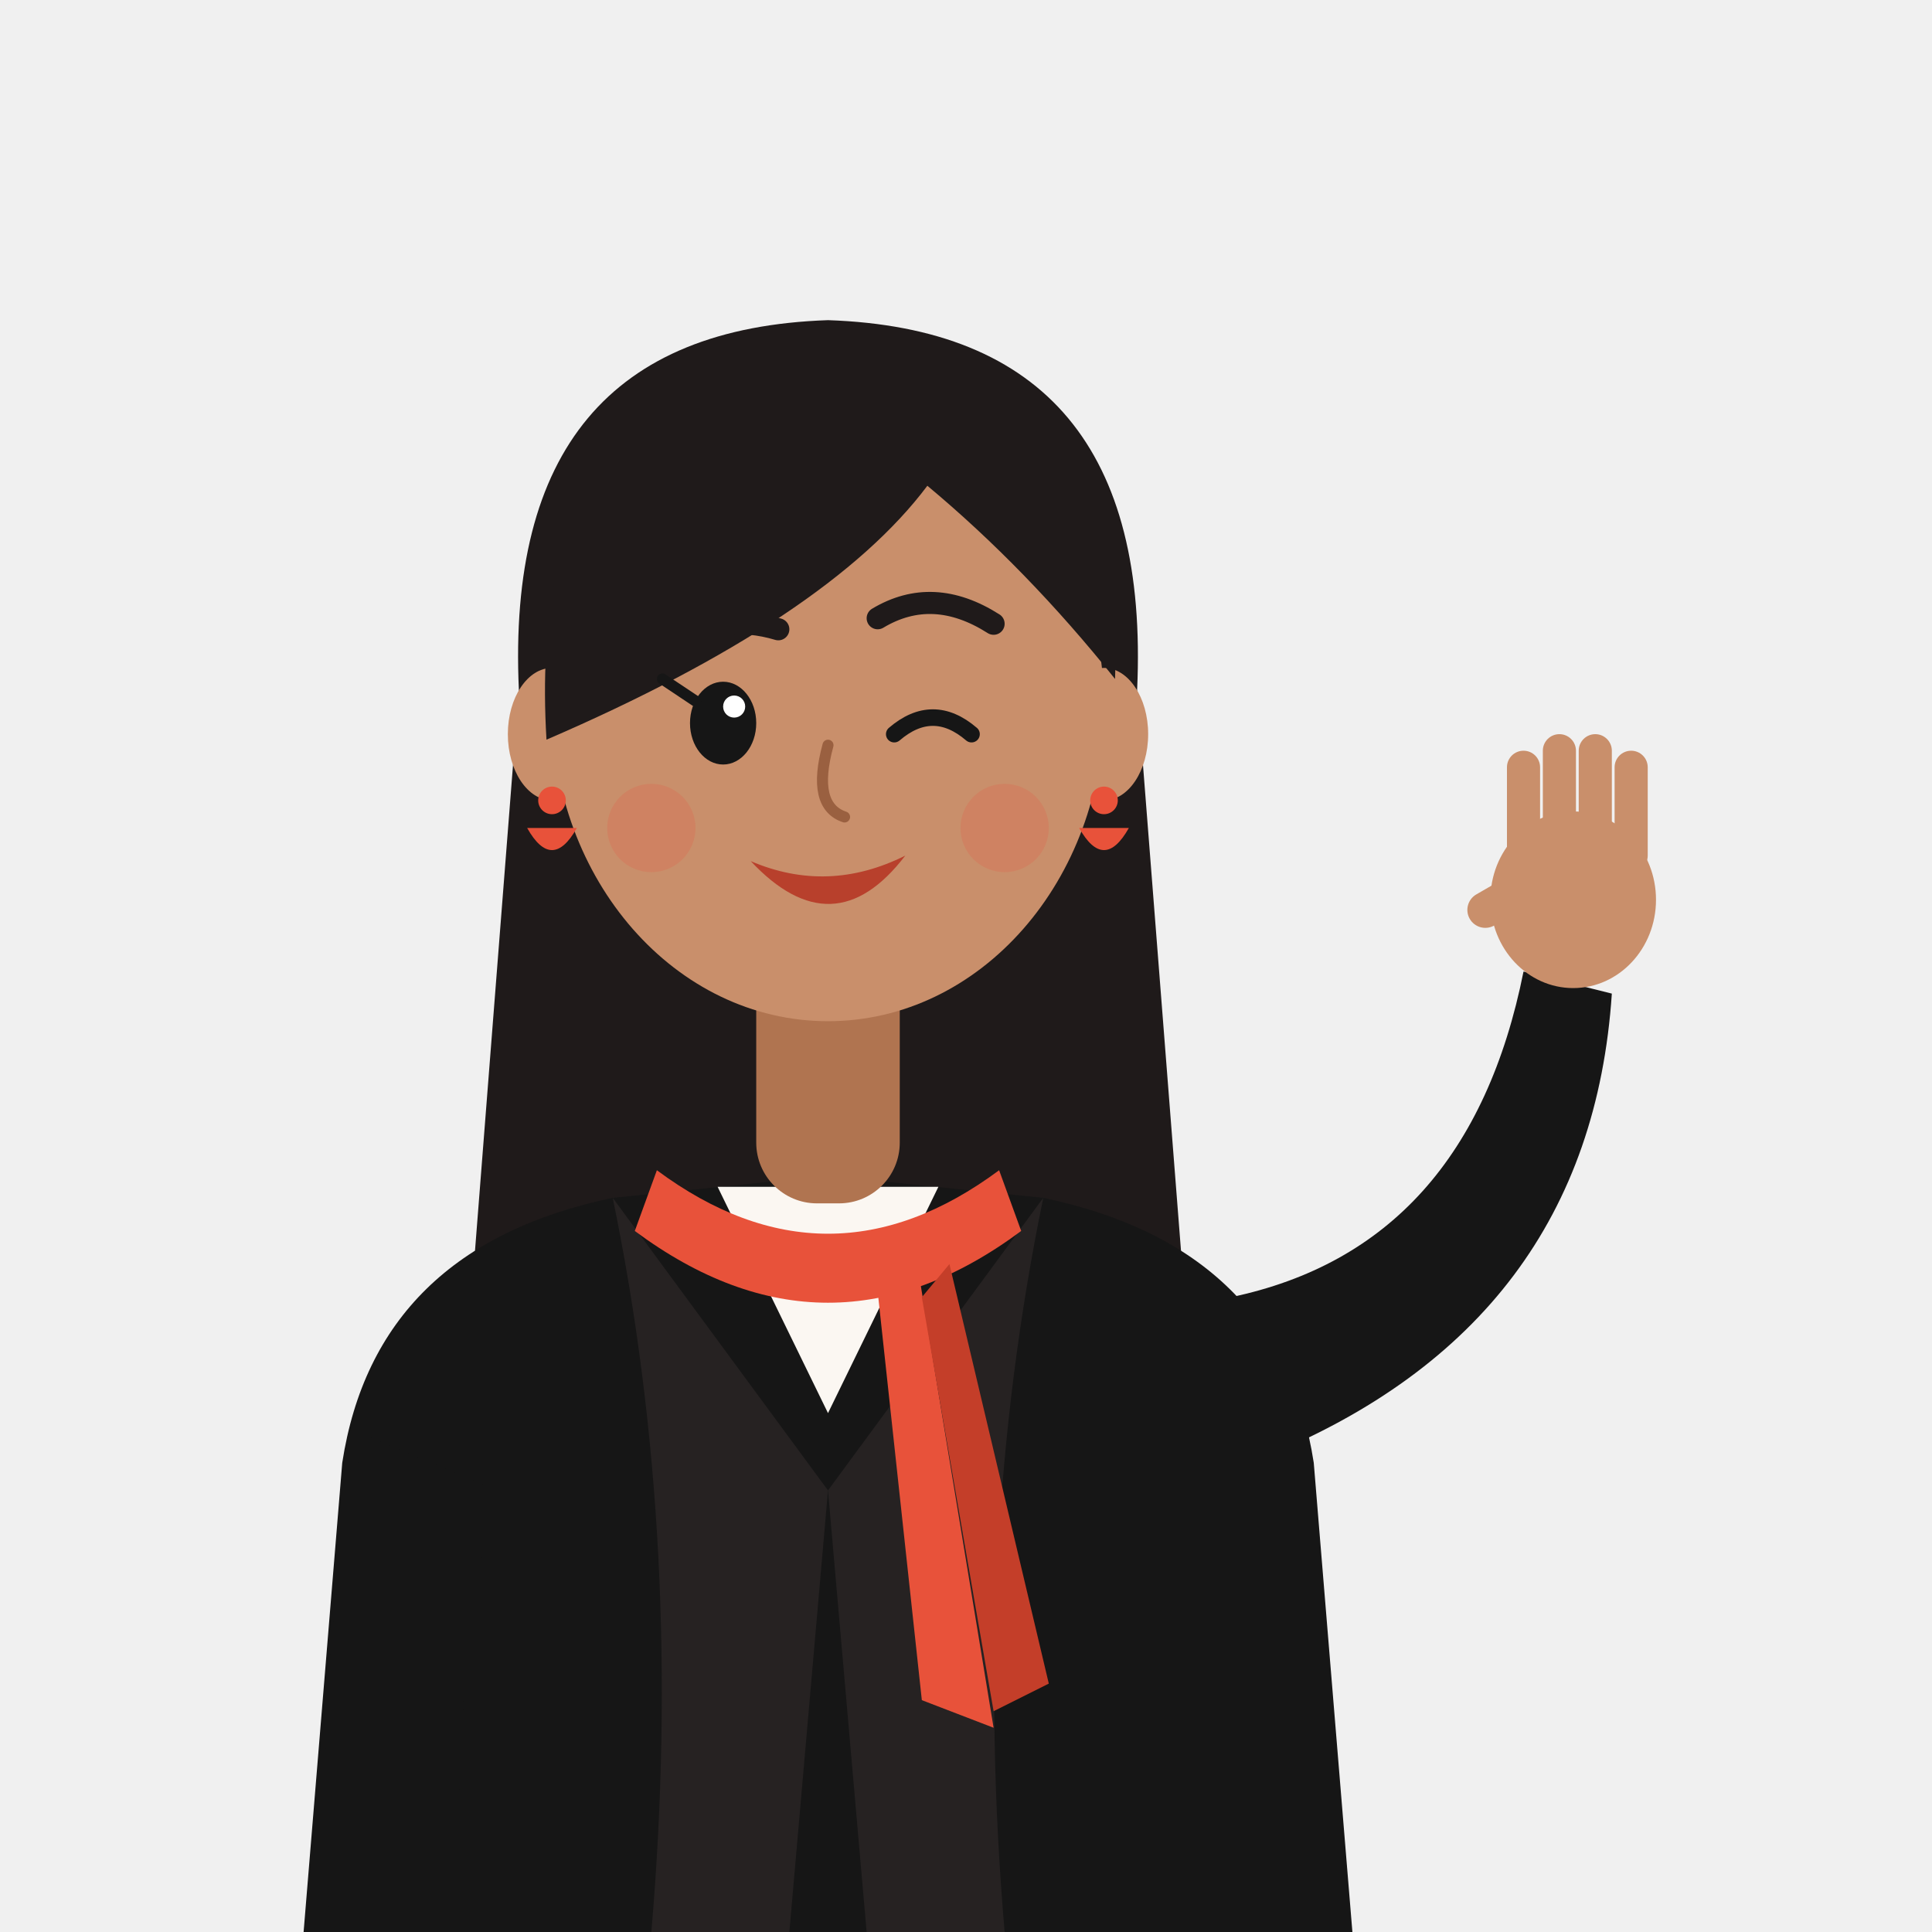
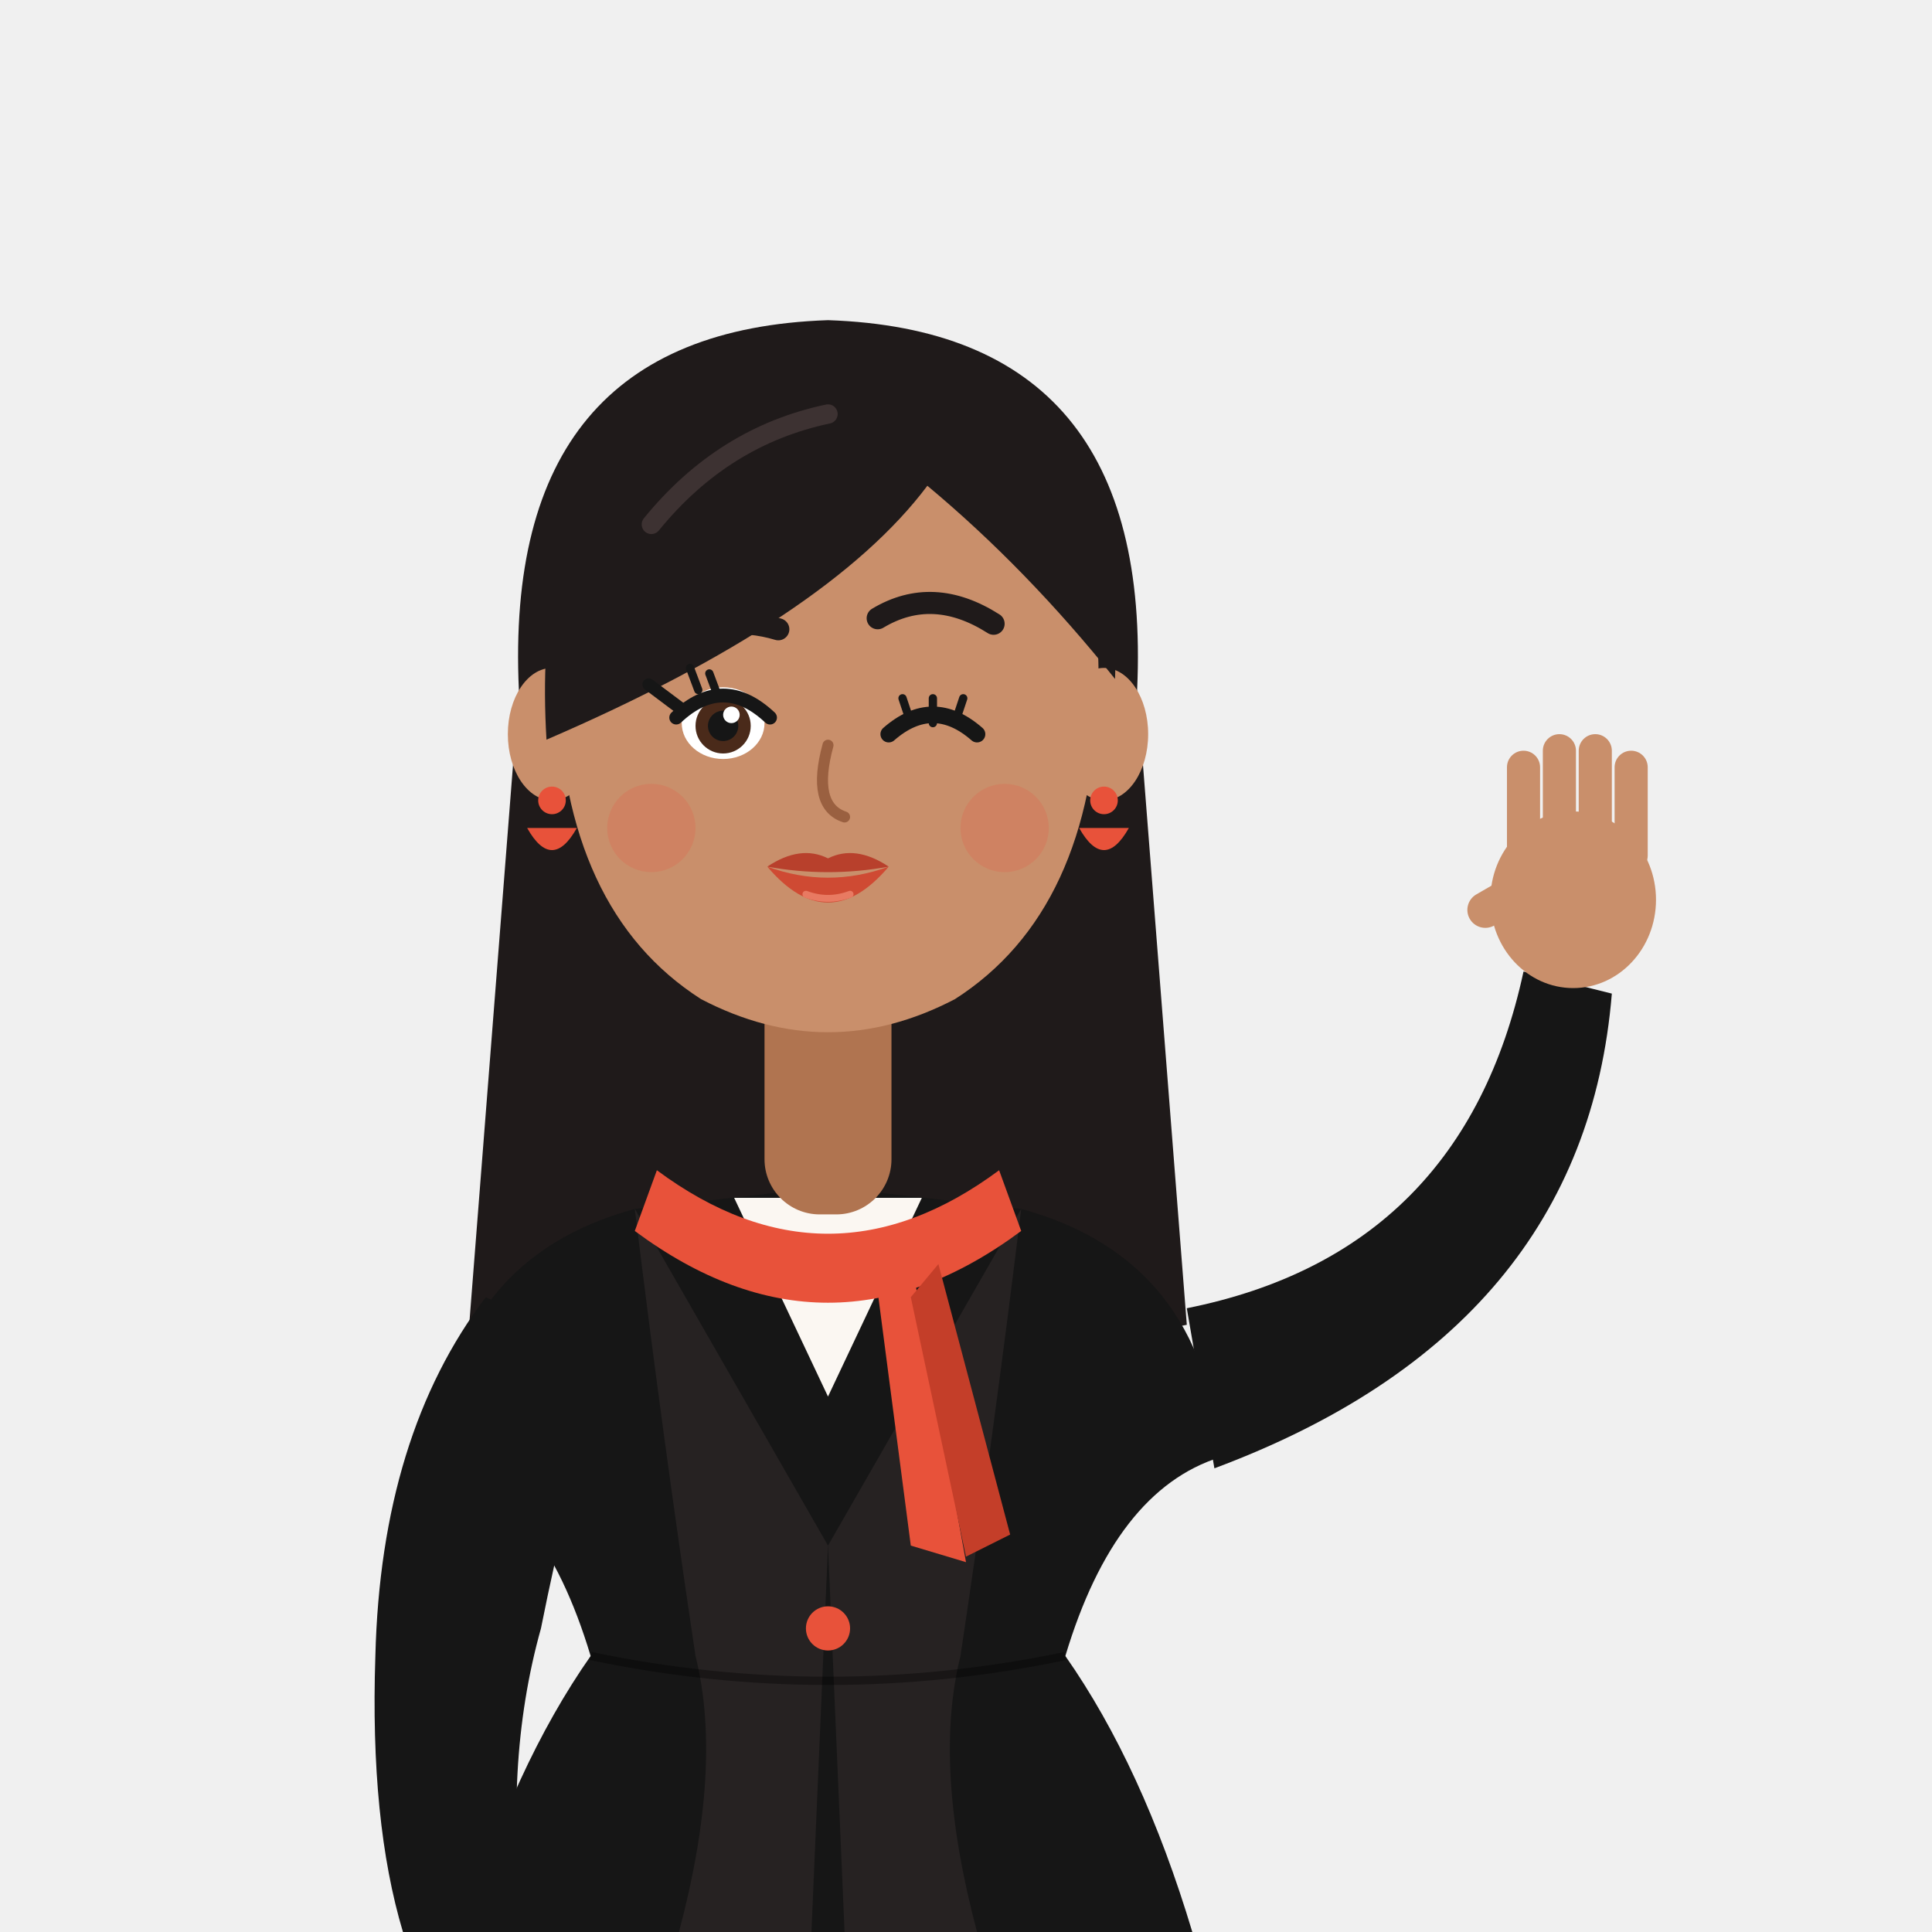
<svg xmlns="http://www.w3.org/2000/svg" viewBox="0 0 700 700">
  <path d="M188 250 Q182 120 300 116 Q418 120 412 250 L430 480 Q300 506 170 480Z" fill="#1F1A1A" />
-   <path d="M110 700 L124 530 Q136 452 222 434 L300 426 L378 434 Q464 452 476 530 L490 700Z" fill="#161616" />
-   <path d="M260 430 L300 512 L340 430Z" fill="#FBF7F2" />
-   <path d="M222 434 L300 540 L286 700 L236 700 Q248 560 222 434Z" fill="#262222" />
-   <path d="M378 434 L300 540 L314 700 L364 700 Q352 560 378 434Z" fill="#262222" />
-   <path d="M132 520 Q112 610 120 700 L168 700 Q162 612 180 540Z" fill="#161616" />
+   <path d="M168 700 Q186 640 214 600 Q196 540 158 528 Q164 456 230 438 L300 430 L370 438 Q436 456 442 528 Q404 540 386 600 Q414 640 432 700Z" fill="#161616" />
+   <path d="M266 434 L300 506 L334 434Z" fill="#FBF7F2" />
+   <path d="M230 438 L300 560 L294 700 L246 700 Q262 640 252 600 Q240 520 230 438Z" fill="#262222" />
+   <path d="M370 438 L300 560 L306 700 L354 700 Q338 640 348 600 Q360 520 370 438Z" fill="#262222" />
+   <path d="M214 600 Q300 618 386 600" stroke="#000" stroke-width="3" fill="none" opacity=".35" />
+   <circle cx="300" cy="590" r="8" fill="#E8523A" />
+   <path d="M176 470 Q138 520 136 600 Q134 660 146 700 L190 700 Q182 640 196 590 Q206 540 214 520 Q206 484 176 470Z" fill="#161616" />
  <path d="M238 424 Q300 470 362 424 L370 446 Q300 498 230 446Z" fill="#E8523A" />
-   <path d="M332 456 L360 626 L334 616 L318 468Z" fill="#E8523A" />
-   <path d="M344 458 L380 610 L360 620 L334 470Z" fill="#C43E29" />
-   <rect x="274" y="340" width="52" height="96" rx="22" fill="#B07450" />
+   <path d="M330 456 L350 566 L330 560 L318 468Z" fill="#E8523A" />
+   <path d="M340 458 L366 556 L350 564 L330 470Z" fill="#C43E29" />
+   <rect x="277" y="340" width="46" height="100" rx="20" fill="#B07450" />
  <ellipse cx="200" cy="266" rx="16" ry="24" fill="#C98F6B" />
  <ellipse cx="400" cy="266" rx="16" ry="24" fill="#C98F6B" />
-   <ellipse cx="300" cy="256" rx="100" ry="114" fill="#C98F6B" />
+   <path d="M202 250 Q200 140 300 140 Q400 140 398 250 Q396 330 346 362 Q300 386 254 362 Q204 330 202 250Z" fill="#C98F6B" />
  <path d="M198 268 Q190 134 300 130 Q408 134 404 246 Q372 206 336 176 Q300 224 198 268Z" fill="#1F1A1A" />
+   <path d="M236 190 Q262 158 300 150" stroke="#4A3C3C" stroke-width="7" fill="none" stroke-linecap="round" opacity=".7" />
  <circle cx="200" cy="290" r="5" fill="#E8523A" />
  <path d="M191 300 Q200 316 209 300Z" fill="#E8523A" />
  <circle cx="400" cy="290" r="5" fill="#E8523A" />
  <path d="M391 300 Q400 316 409 300Z" fill="#E8523A" />
-   <ellipse cx="262" cy="262" rx="12" ry="15" fill="#161616" />
-   <circle cx="266" cy="256" r="4" fill="#fff" />
-   <path d="M252 254 L240 246" stroke="#161616" stroke-width="4" stroke-linecap="round" />
-   <path d="M324 266 Q338 254 352 266" stroke="#161616" stroke-width="6" fill="none" stroke-linecap="round" />
+   <ellipse cx="262" cy="262" rx="15" ry="13" fill="#fff" />
+   <circle cx="262" cy="263" r="10" fill="#4A2A1A" />
+   <circle cx="262" cy="263" r="5.5" fill="#161616" />
+   <circle cx="265" cy="259" r="3" fill="#fff" />
+   <path d="M245 260 Q262 244 279 260" stroke="#161616" stroke-width="5" fill="none" stroke-linecap="round" />
+   <path d="M247 257 L235 248" stroke="#161616" stroke-width="4.5" stroke-linecap="round" />
+   <path d="M260 252 l-3 -8" stroke="#161616" stroke-width="3" stroke-linecap="round" />
+   <path d="M253 250 l-3 -8" stroke="#161616" stroke-width="3" stroke-linecap="round" />
+   <path d="M322 266 Q338 252 354 266" stroke="#161616" stroke-width="6" fill="none" stroke-linecap="round" />
+   <path d="M330 262 l-3 -9" stroke="#161616" stroke-width="3" stroke-linecap="round" />
+   <path d="M338 262 l0 -9" stroke="#161616" stroke-width="3" stroke-linecap="round" />
+   <path d="M346 262 l3 -9" stroke="#161616" stroke-width="3" stroke-linecap="round" />
  <path d="M240 232 Q262 222 282 228" stroke="#1F1A1A" stroke-width="8" fill="none" stroke-linecap="round" />
  <path d="M318 224 Q338 212 360 226" stroke="#1F1A1A" stroke-width="8" fill="none" stroke-linecap="round" />
  <path d="M300 270 Q294 292 306 296" stroke="#9A6040" stroke-width="4" fill="none" stroke-linecap="round" />
  <circle cx="236" cy="300" r="16" fill="#E8523A" opacity=".2" />
  <circle cx="364" cy="300" r="16" fill="#E8523A" opacity=".2" />
-   <path d="M272 312 Q302 344 328 310 Q300 324 272 312Z" fill="#B8402C" />
-   <path d="M446 470 Q532 452 552 352 L584 360 Q576 480 458 528Z" fill="#161616" />
+   <path d="M278 314 Q290 306 300 311 Q310 306 322 314 Q300 318 278 314Z" fill="#B8402C" />
+   <path d="M278 314 Q300 340 322 314 Q300 322 278 314Z" fill="#CF4A33" />
+   <path d="M292 324 Q300 327 308 324" stroke="#E87A62" stroke-width="2.5" fill="none" stroke-linecap="round" />
+   <path d="M430 474 Q530 454 552 352 L584 360 Q574 482 440 532Z" fill="#161616" />
  <ellipse cx="570" cy="326" rx="30" ry="32" fill="#C98F6B" />
  <rect x="546" y="272" width="12" height="44" rx="6" fill="#C98F6B" />
  <rect x="559" y="266" width="12" height="44" rx="6" fill="#C98F6B" />
  <rect x="572" y="266" width="12" height="44" rx="6" fill="#C98F6B" />
  <rect x="585" y="272" width="12" height="44" rx="6" fill="#C98F6B" />
  <rect x="530" y="318" width="34" height="13" rx="6.5" fill="#C98F6B" transform="rotate(-30 547 324)" />
</svg>
